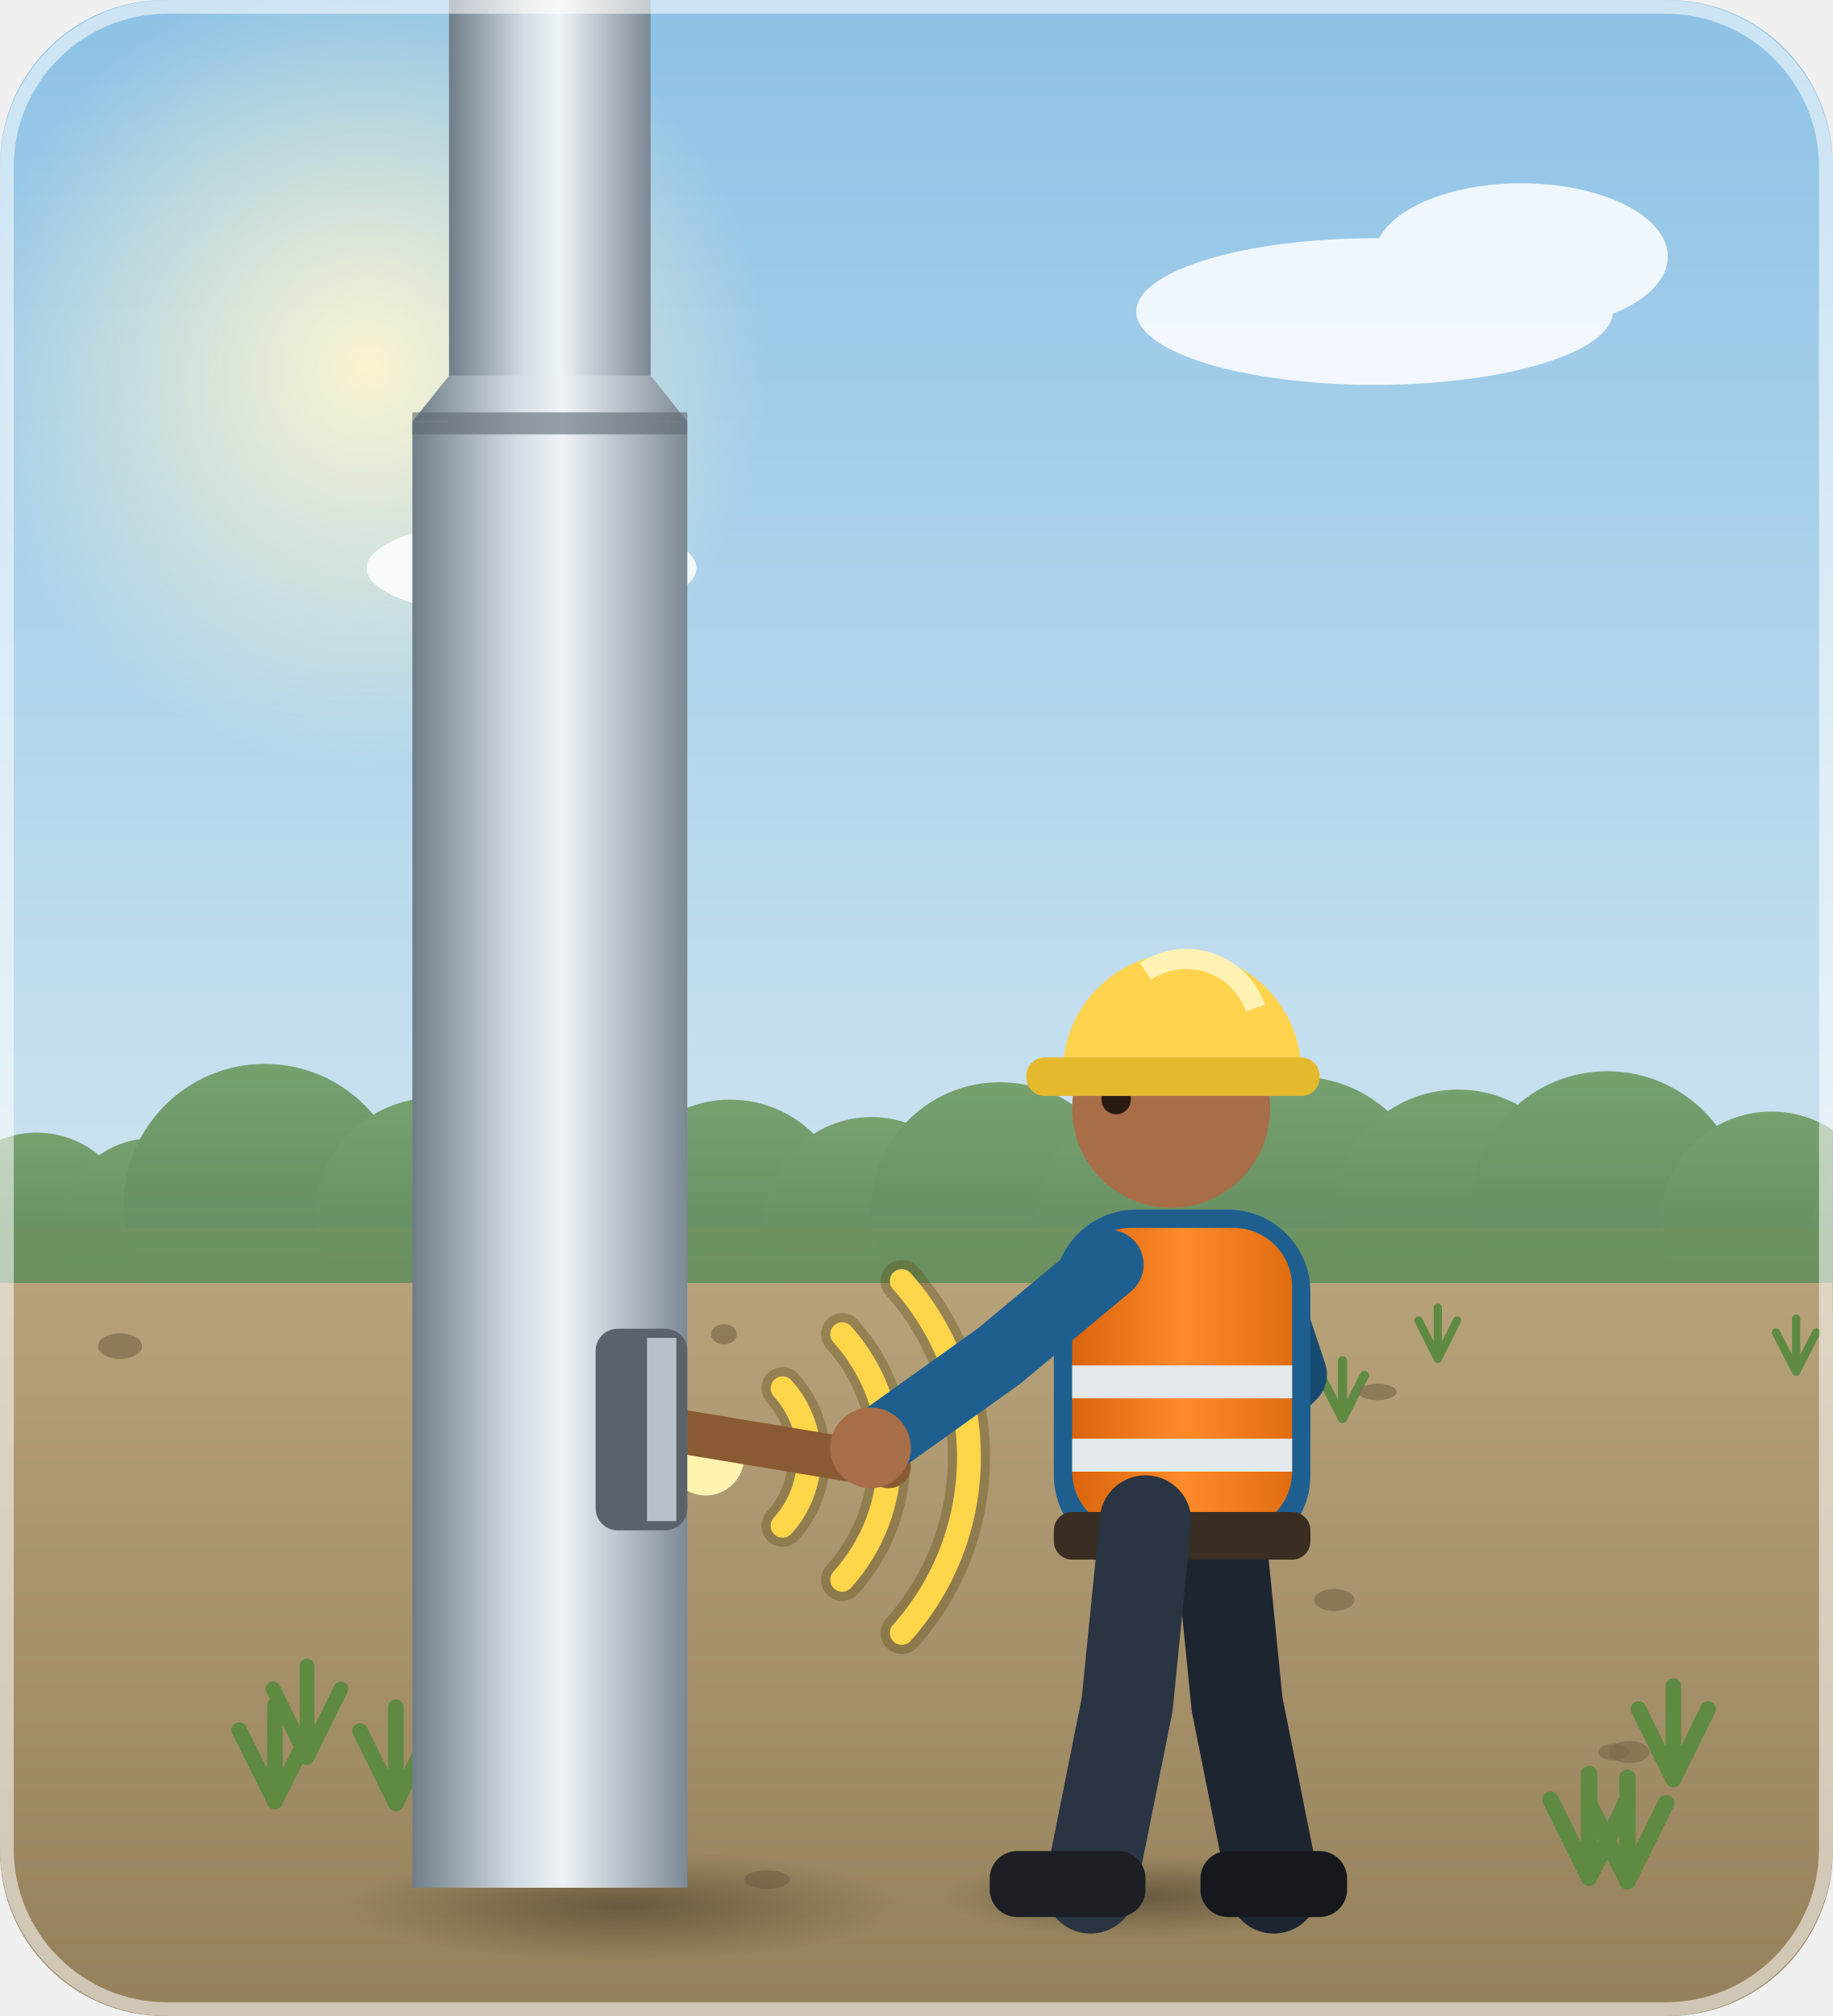
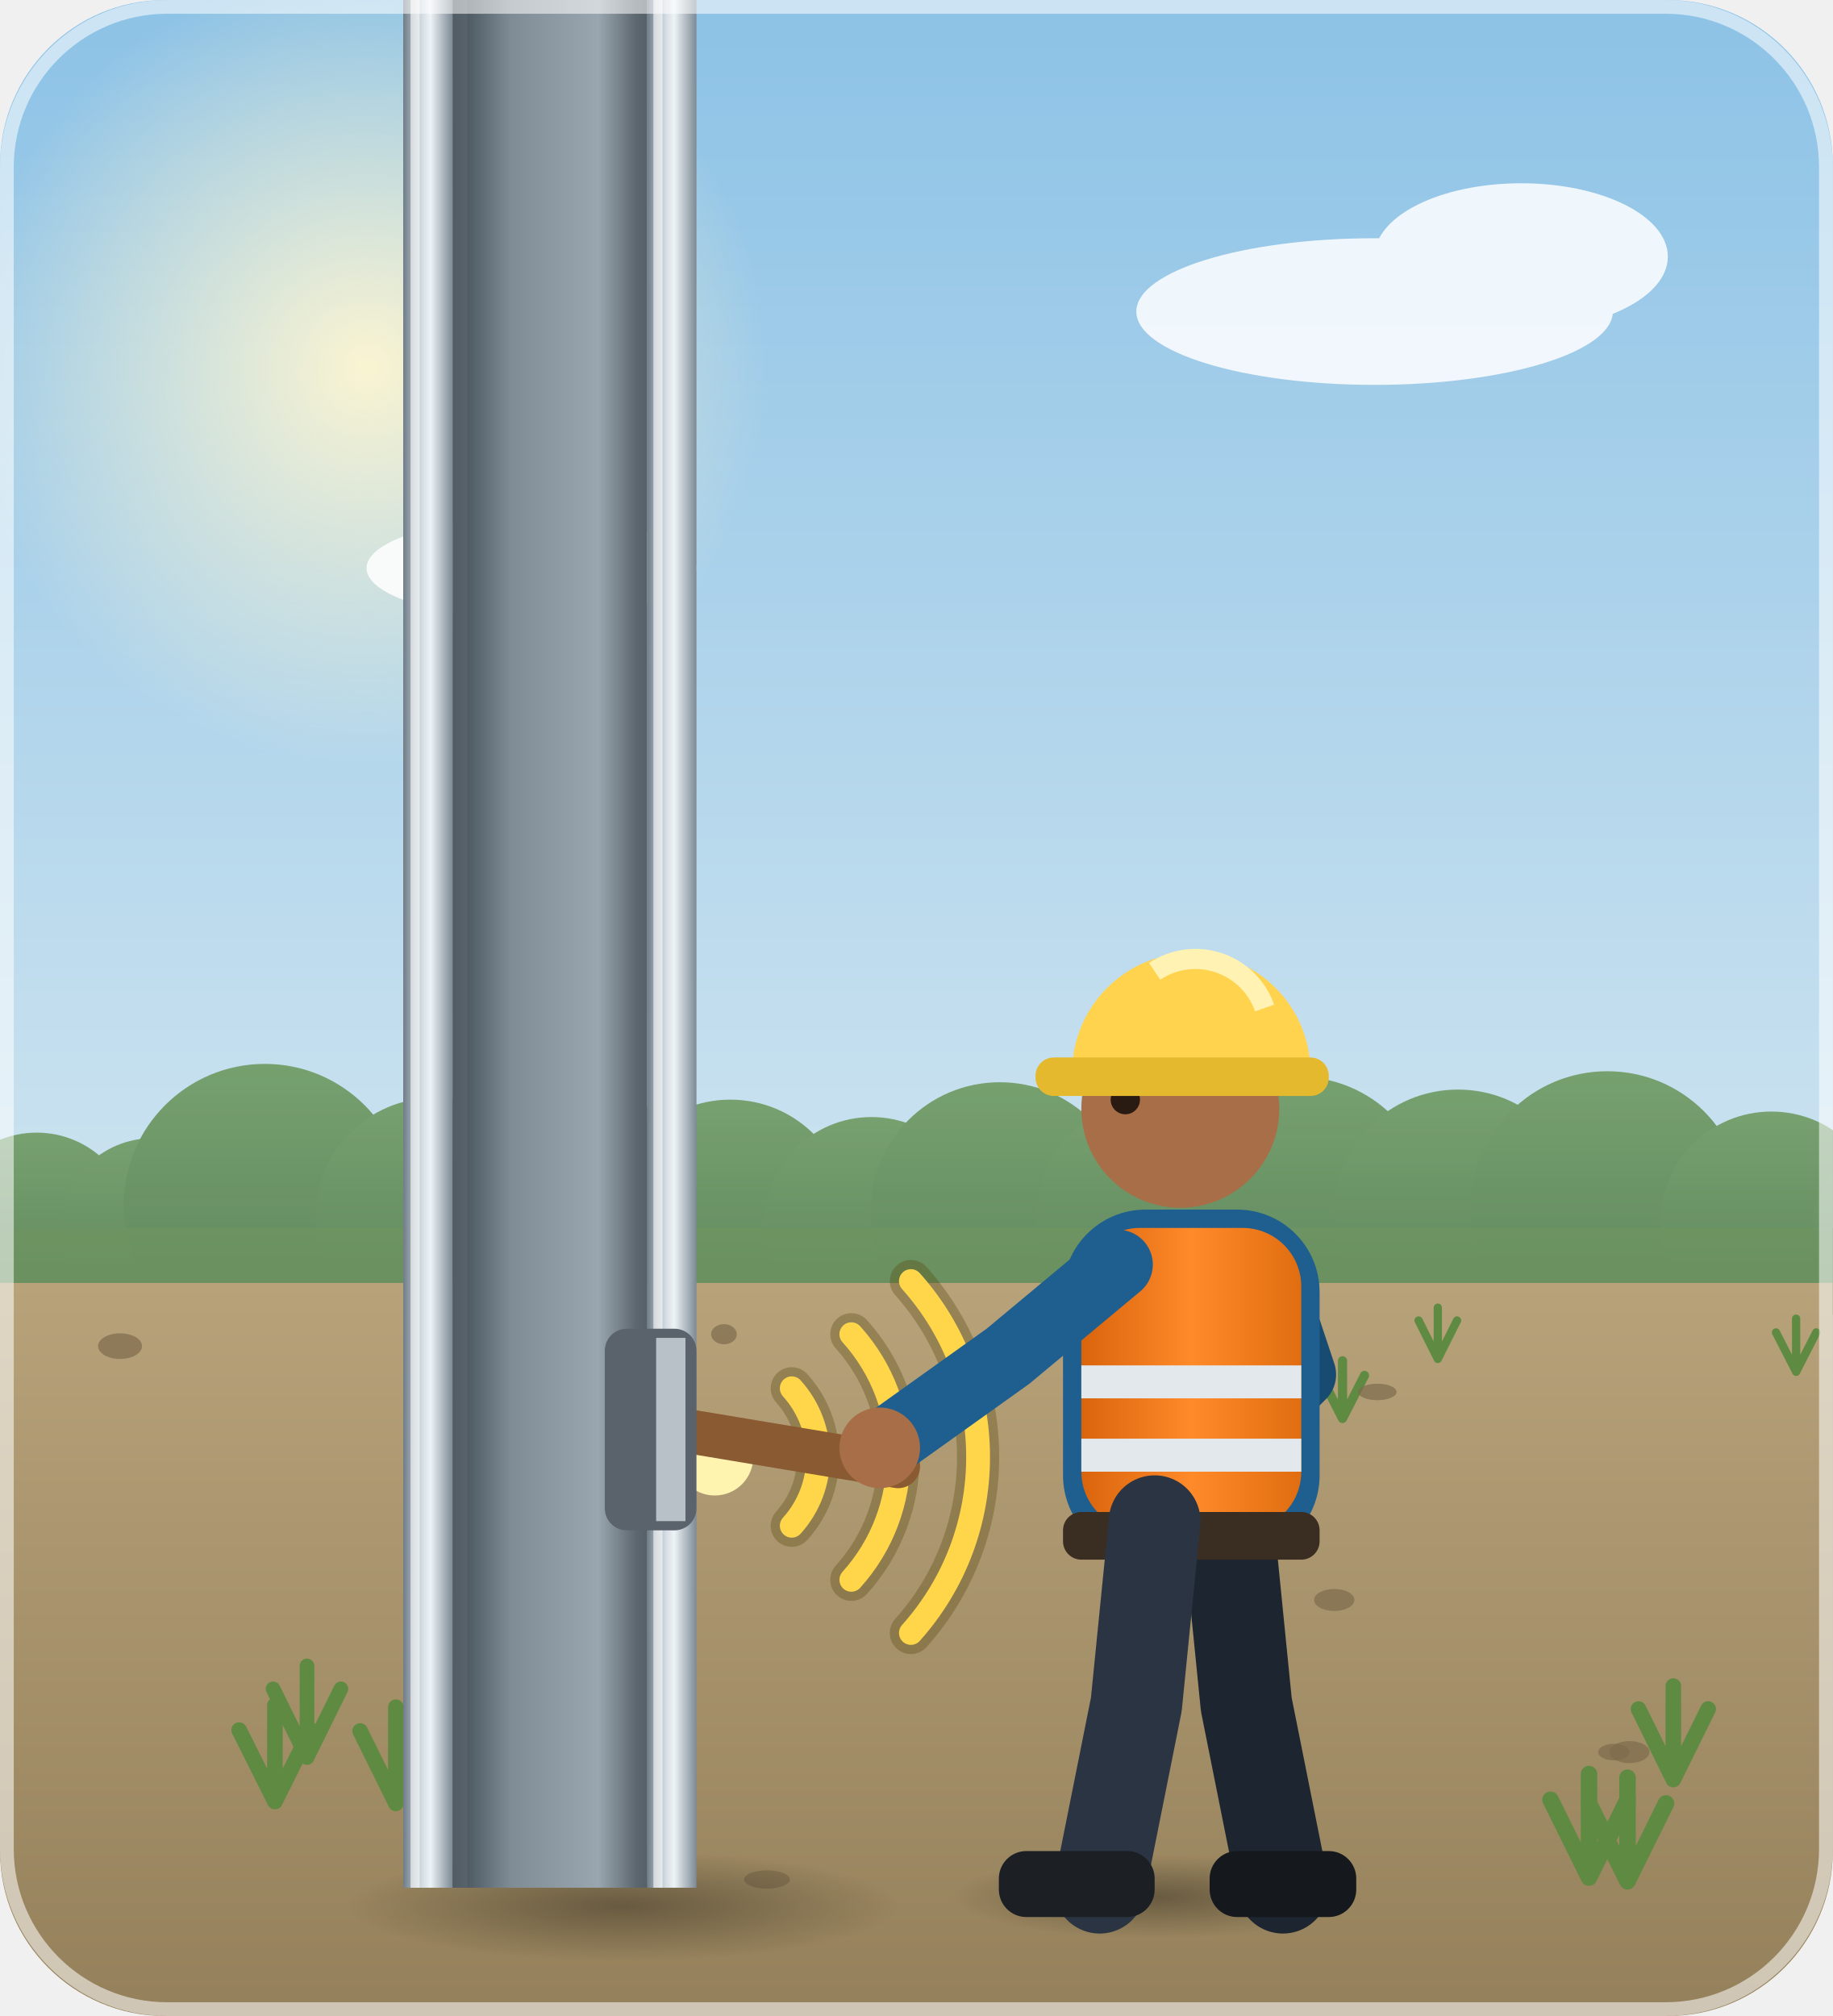
<svg xmlns="http://www.w3.org/2000/svg" viewBox="0 0 200 220" width="200" height="220">
  <defs>
    <linearGradient id="sky" x1="0" y1="0" x2="0" y2="1">
      <stop offset="0" stop-color="#8CC2E6" />
      <stop offset="0.75" stop-color="#DCEBF2" />
      <stop offset="1" stop-color="#F1F1E6" />
    </linearGradient>
    <linearGradient id="skyUp" x1="0" y1="0" x2="0" y2="1">
      <stop offset="0" stop-color="#4E95CF" />
      <stop offset="1" stop-color="#B9DCF0" />
    </linearGradient>
    <linearGradient id="skyGrey" x1="0" y1="0" x2="0" y2="1">
      <stop offset="0" stop-color="#8697A6" />
      <stop offset="1" stop-color="#D3DBE0" />
    </linearGradient>
    <linearGradient id="ground" x1="0" y1="0" x2="0" y2="1">
      <stop offset="0" stop-color="#B7A27A" />
      <stop offset="1" stop-color="#94805A" />
    </linearGradient>
    <linearGradient id="groundWet" x1="0" y1="0" x2="0" y2="1">
      <stop offset="0" stop-color="#8E7C5C" />
      <stop offset="1" stop-color="#6E5E43" />
    </linearGradient>
    <linearGradient id="grass" x1="0" y1="0" x2="0" y2="1">
      <stop offset="0" stop-color="#86AE5E" />
      <stop offset="1" stop-color="#5F8A42" />
    </linearGradient>
    <linearGradient id="trees" x1="0" y1="0" x2="0" y2="1">
      <stop offset="0" stop-color="#6E9A62" />
      <stop offset="1" stop-color="#4F7A4A" />
    </linearGradient>
    <linearGradient id="pcc" x1="0" y1="0" x2="1" y2="0">
      <stop offset="0" stop-color="#A29F96" />
      <stop offset="0.45" stop-color="#DAD7CF" />
      <stop offset="1" stop-color="#B3B0A7" />
    </linearGradient>
    <linearGradient id="pccSide" x1="0" y1="0" x2="1" y2="0">
      <stop offset="0" stop-color="#8E8B83" />
      <stop offset="1" stop-color="#77746D" />
    </linearGradient>
    <linearGradient id="steel" x1="0" y1="0" x2="1" y2="0">
      <stop offset="0" stop-color="#6F7D88" />
      <stop offset="0.38" stop-color="#D4DDE3" />
      <stop offset="0.55" stop-color="#EEF3F6" />
      <stop offset="1" stop-color="#7C8994" />
    </linearGradient>
-     <linearGradient id="steelDull" x1="0" y1="0" x2="1" y2="0">
-       <stop offset="0" stop-color="#6B6E70" />
-       <stop offset="0.45" stop-color="#A9ABA8" />
-       <stop offset="1" stop-color="#6E706F" />
+     <linearGradient id="steelWeb" x1="0" y1="0" x2="1" y2="0">
+       <stop offset="0" stop-color="#3F4A52" />
+       <stop offset="0.3" stop-color="#7F8C96" />
+       <stop offset="0.75" stop-color="#9AA6AF" />
+       <stop offset="1" stop-color="#4A555D" />
    </linearGradient>
    <linearGradient id="rust" x1="0" y1="0" x2="1" y2="1">
      <stop offset="0" stop-color="#C46A2B" />
      <stop offset="0.5" stop-color="#9A4517" />
      <stop offset="1" stop-color="#6E2E0E" />
    </linearGradient>
    <linearGradient id="rustLight" x1="0" y1="0" x2="0" y2="1">
      <stop offset="0" stop-color="#D98A45" stop-opacity="0.9" />
      <stop offset="1" stop-color="#A9541F" stop-opacity="0.2" />
    </linearGradient>
    <linearGradient id="core" x1="0" y1="0" x2="1" y2="0">
      <stop offset="0" stop-color="#8C887E" />
      <stop offset="0.5" stop-color="#ABA79C" />
      <stop offset="1" stop-color="#8C887E" />
    </linearGradient>
    <linearGradient id="void" x1="0" y1="0" x2="0" y2="1">
      <stop offset="0" stop-color="#2A241D" />
      <stop offset="1" stop-color="#4A3E31" />
    </linearGradient>
    <linearGradient id="muff" x1="0" y1="0" x2="1" y2="0">
      <stop offset="0" stop-color="#9F9A8E" />
      <stop offset="0.5" stop-color="#CFCABE" />
      <stop offset="1" stop-color="#A39E92" />
    </linearGradient>
    <linearGradient id="water" x1="0" y1="0" x2="0" y2="1">
      <stop offset="0" stop-color="#9DB8C6" />
      <stop offset="1" stop-color="#64849A" />
    </linearGradient>
    <linearGradient id="arm" x1="0" y1="0" x2="0" y2="1">
      <stop offset="0" stop-color="#9AA5AD" />
      <stop offset="0.5" stop-color="#6D7880" />
      <stop offset="1" stop-color="#4C555C" />
    </linearGradient>
    <linearGradient id="porc" x1="0" y1="0" x2="1" y2="0">
      <stop offset="0" stop-color="#8A4F2A" />
      <stop offset="0.45" stop-color="#D08A55" />
      <stop offset="1" stop-color="#7A4322" />
    </linearGradient>
    <linearGradient id="vest" x1="0" y1="0" x2="1" y2="0">
      <stop offset="0" stop-color="#E06D10" />
      <stop offset="0.5" stop-color="#FF8A2A" />
      <stop offset="1" stop-color="#D9640C" />
    </linearGradient>
    <linearGradient id="hive" x1="0" y1="0" x2="1" y2="0">
      <stop offset="0" stop-color="#6F6250" />
      <stop offset="0.5" stop-color="#B6A68A" />
      <stop offset="1" stop-color="#6F6250" />
    </linearGradient>
-     <linearGradient id="ladder" x1="0" y1="0" x2="1" y2="0">
-       <stop offset="0" stop-color="#D8DEE2" />
-       <stop offset="1" stop-color="#9CA6AD" />
+     <linearGradient id="poly" x1="0" y1="0" x2="1" y2="0">
+       <stop offset="0" stop-color="#6F777D" />
+       <stop offset="0.45" stop-color="#BCC3C8" />
+       <stop offset="1" stop-color="#737B81" />
    </linearGradient>
    <radialGradient id="sun" cx="0.5" cy="0.5" r="0.5">
      <stop offset="0" stop-color="#FFF6D0" stop-opacity="0.95" />
      <stop offset="1" stop-color="#FFF6D0" stop-opacity="0" />
    </radialGradient>
    <radialGradient id="shade" cx="0.5" cy="0.5" r="0.5">
      <stop offset="0" stop-color="#000000" stop-opacity="0.32" />
      <stop offset="1" stop-color="#000000" stop-opacity="0" />
    </radialGradient>
    <radialGradient id="soot" cx="0.5" cy="0.5" r="0.5">
      <stop offset="0" stop-color="#1E1A16" stop-opacity="0.75" />
      <stop offset="1" stop-color="#1E1A16" stop-opacity="0" />
    </radialGradient>
    <clipPath id="card">
      <rect x="0" y="0" width="200" height="220" rx="18" />
    </clipPath>
  </defs>
  <g clip-path="url(#card)">
    <rect width="200" height="220" fill="url(#sky)" />
    <circle cx="40" cy="40" r="44" fill="url(#sun)" />
    <g fill="#FFFFFF" opacity="0.85">
      <ellipse cx="150" cy="34" rx="26" ry="8" />
      <ellipse cx="166" cy="28" rx="16" ry="8" />
      <ellipse cx="58" cy="62" rx="18" ry="5.5" />
    </g>
    <g fill="url(#trees)" opacity="0.9">
      <circle cx="-10" cy="133.6" r="11.7" />
      <circle cx="4" cy="134.2" r="10.6" />
      <circle cx="16.7" cy="134.4" r="10.2" />
      <circle cx="28.9" cy="131.5" r="15.4" />
      <circle cx="47.4" cy="132.8" r="13" />
      <circle cx="63.1" cy="132.4" r="13.8" />
      <circle cx="79.7" cy="132.9" r="12.9" />
      <circle cx="95.1" cy="133.6" r="11.7" />
      <circle cx="109.1" cy="132.2" r="14.1" />
      <circle cx="126.1" cy="132.8" r="13" />
      <circle cx="141.7" cy="132" r="14.5" />
      <circle cx="159.1" cy="132.5" r="13.6" />
      <circle cx="175.4" cy="131.8" r="14.9" />
      <circle cx="193.3" cy="133.4" r="12.1" />
      <circle cx="207.8" cy="134.5" r="10.1" />
    </g>
    <rect x="0" y="134" width="200" height="8" fill="#6F955F" opacity="0.6" />
    <rect x="0" y="140" width="200" height="80" fill="url(#ground)" />
    <path d="M30 196.6 l-3.9 -7.8 M30 196.6 l0 -10.5 M30 196.6 l3.9 -7.8" stroke="#5F8A42" stroke-width="1.7" stroke-linecap="round" />
    <path d="M33.5 191.8 l-3.7 -7.5 M33.5 191.8 l0 -10 M33.5 191.8 l3.7 -7.5" stroke="#5F8A42" stroke-width="1.6" stroke-linecap="round" />
    <path d="M124.2 150.2 l-2.2 -4.4 M124.2 150.2 l0 -5.8 M124.2 150.2 l2.2 -4.4" stroke="#5F8A42" stroke-width="0.9" stroke-linecap="round" />
    <path d="M156.9 148.3 l-2.1 -4.2 M156.9 148.3 l0 -5.6 M156.9 148.3 l2.1 -4.2" stroke="#5F8A42" stroke-width="0.9" stroke-linecap="round" />
    <path d="M173.4 204.9 l-4.2 -8.5 M173.4 204.9 l0 -11.3 M173.4 204.9 l4.2 -8.5" stroke="#5F8A42" stroke-width="1.8" stroke-linecap="round" />
    <path d="M43.2 196.8 l-3.9 -7.9 M43.2 196.8 l0 -10.5 M43.2 196.8 l3.9 -7.9" stroke="#5F8A42" stroke-width="1.7" stroke-linecap="round" />
    <path d="M146.5 154.8 l-2.4 -4.7 M146.5 154.8 l0 -6.3 M146.5 154.8 l2.4 -4.7" stroke="#5F8A42" stroke-width="1" stroke-linecap="round" />
    <path d="M134 154.7 l-2.3 -4.7 M134 154.7 l0 -6.3 M134 154.7 l2.3 -4.7" stroke="#5F8A42" stroke-width="1" stroke-linecap="round" />
    <path d="M182.6 194.2 l-3.8 -7.7 M182.6 194.2 l0 -10.2 M182.6 194.2 l3.8 -7.7" stroke="#5F8A42" stroke-width="1.7" stroke-linecap="round" />
    <path d="M196 149.7 l-2.2 -4.3 M196 149.7 l0 -5.8 M196 149.7 l2.2 -4.3" stroke="#5F8A42" stroke-width="0.9" stroke-linecap="round" />
    <path d="M63.6 189.4 l-3.7 -7.3 M63.6 189.4 l0 -9.7 M63.6 189.4 l3.7 -7.3" stroke="#5F8A42" stroke-width="1.6" stroke-linecap="round" />
    <path d="M121.6 158.7 l-2.5 -5 M121.6 158.7 l0 -6.7 M121.6 158.7 l2.5 -5" stroke="#5F8A42" stroke-width="1.1" stroke-linecap="round" />
    <path d="M177.6 205.3 l-4.2 -8.5 M177.6 205.3 l0 -11.3 M177.6 205.3 l4.2 -8.5" stroke="#5F8A42" stroke-width="1.8" stroke-linecap="round" />
    <path d="M60.3 156.2 l-2.4 -4.8 M60.3 156.2 l0 -6.4 M60.3 156.2 l2.4 -4.8" stroke="#5F8A42" stroke-width="1" stroke-linecap="round" />
    <ellipse cx="133.5" cy="173.3" rx="2.1" ry="1.1" fill="#7D6B4C" opacity="0.7" />
    <ellipse cx="79" cy="145.6" rx="1.4" ry="1.1" fill="#7D6B4C" opacity="0.7" />
    <ellipse cx="145.6" cy="174.6" rx="2.2" ry="1.2" fill="#7D6B4C" opacity="0.7" />
    <ellipse cx="176.1" cy="191.2" rx="1.7" ry="0.9" fill="#7D6B4C" opacity="0.7" />
    <ellipse cx="13.1" cy="146.9" rx="2.4" ry="1.4" fill="#7D6B4C" opacity="0.7" />
    <ellipse cx="150.3" cy="151.9" rx="2.1" ry="0.9" fill="#7D6B4C" opacity="0.7" />
    <ellipse cx="177.8" cy="191.2" rx="2.2" ry="1.2" fill="#7D6B4C" opacity="0.7" />
    <ellipse cx="83.7" cy="205.1" rx="2.5" ry="1" fill="#7D6B4C" opacity="0.7" />
    <ellipse cx="68" cy="208" rx="30" ry="6" fill="url(#shade)" />
-     <g>
-       <rect x="45" y="46" width="30" height="160" fill="url(#steel)" />
-       <rect x="49" y="-10" width="22" height="56" fill="url(#steel)" />
-       <path d="M45 46 L49 41 L71 41 L75 46 Z" fill="url(#steel)" />
-       <rect x="45" y="45" width="30" height="2.4" fill="#5E6870" opacity="0.6" />
-     </g>
-     <path d="M85.4 151.5 A11.2 11.2 0 0 1 85.4 166.5" stroke="#5B4A12" stroke-opacity="0.35" stroke-width="4.6" fill="none" stroke-linecap="round" />
-     <path d="M85.4 151.5 A11.2 11.2 0 0 1 85.4 166.5" stroke="#FFD54A" stroke-width="2.6" fill="none" stroke-linecap="round" />
-     <path d="M91.9 145.6 A20 20 0 0 1 91.9 172.4" stroke="#5B4A12" stroke-opacity="0.35" stroke-width="4.6" fill="none" stroke-linecap="round" />
-     <path d="M91.9 145.6 A20 20 0 0 1 91.9 172.4" stroke="#FFD54A" stroke-width="2.6" fill="none" stroke-linecap="round" />
-     <path d="M98.4 139.8 A28.8 28.8 0 0 1 98.4 178.2" stroke="#5B4A12" stroke-opacity="0.35" stroke-width="4.6" fill="none" stroke-linecap="round" />
-     <path d="M98.4 139.8 A28.8 28.8 0 0 1 98.4 178.2" stroke="#FFD54A" stroke-width="2.6" fill="none" stroke-linecap="round" />
-     <circle cx="77" cy="159" r="4.2" fill="#FFF3B0" />
-     <ellipse cx="125" cy="207" rx="22" ry="4.5" fill="url(#shade)" />
-     <g transform="translate(129 206) scale(-2 2)">
+     <g class="pole-hbeam">
+       <polygon points="44,206 49.4,206 49.4,-10 44,-10" fill="url(#steel)" />
+       <polygon points="49.4,206 70.6,206 70.6,-10 49.4,-10" fill="url(#steelWeb)" />
+       <polygon points="70.6,206 76,206 76,-10 70.6,-10" fill="url(#steel)" />
+       <polygon points="49.4,206 51,206 51,-10 49.4,-10" fill="#5E6870" opacity="0.6" />
+       <polygon points="70.6,206 69.4,206 69.4,-10 70.6,-10" fill="#5E6870" opacity="0.6" />
+       <path d="M45.3 206 L45.3 -10" stroke="#FFFFFF" stroke-width="1" opacity="0.6" />
+       <path d="M71.8 206 L71.8 -10" stroke="#FFFFFF" stroke-width="1" opacity="0.6" />
+     </g>
+     <path d="M86.4 151.5 A11.2 11.2 0 0 1 86.4 166.5" stroke="#5B4A12" stroke-opacity="0.35" stroke-width="4.6" fill="none" stroke-linecap="round" />
+     <path d="M86.4 151.5 A11.2 11.2 0 0 1 86.4 166.5" stroke="#FFD54A" stroke-width="2.6" fill="none" stroke-linecap="round" />
+     <path d="M92.9 145.6 A20 20 0 0 1 92.9 172.4" stroke="#5B4A12" stroke-opacity="0.35" stroke-width="4.6" fill="none" stroke-linecap="round" />
+     <path d="M92.9 145.6 A20 20 0 0 1 92.9 172.4" stroke="#FFD54A" stroke-width="2.6" fill="none" stroke-linecap="round" />
+     <path d="M99.4 139.8 A28.8 28.8 0 0 1 99.4 178.2" stroke="#5B4A12" stroke-opacity="0.35" stroke-width="4.6" fill="none" stroke-linecap="round" />
+     <path d="M99.4 139.8 A28.8 28.8 0 0 1 99.4 178.2" stroke="#FFD54A" stroke-width="2.6" fill="none" stroke-linecap="round" />
+     <circle cx="78" cy="159" r="4.2" fill="#FFF3B0" />
+     <ellipse cx="126" cy="207" rx="22" ry="4.5" fill="url(#shade)" />
+     <g transform="translate(130 206) scale(-2 2)">
      <path d="M-2 -20 L-3 -10 L-5 0" stroke="#1D2530" stroke-width="5" fill="none" stroke-linecap="round" stroke-linejoin="round" />
      <rect x="-9" y="-2" width="8" height="3.6" rx="1.5" fill="#15181C" />
      <path d="M-4 -34 L-6 -28 L-2 -24" stroke="#184B72" stroke-width="3.8" fill="none" stroke-linecap="round" stroke-linejoin="round" />
      <circle cx="-2" cy="-24" r="2.1" fill="#A86E48" />
      <rect x="-7" y="-37" width="14" height="19" rx="4.5" fill="#1F5F8F" />
      <rect x="-6" y="-36" width="12" height="16.5" rx="3.2" fill="url(#vest)" />
      <rect x="-6" y="-28.5" width="12" height="1.8" fill="#E3E8EC" />
      <rect x="-6" y="-24.5" width="12" height="1.8" fill="#E3E8EC" />
      <rect x="-7" y="-20.5" width="14" height="2.6" rx="1" fill="#3A2E22" />
      <path d="M2 -20 L3 -10 L5 0" stroke="#2A3442" stroke-width="5" fill="none" stroke-linecap="round" stroke-linejoin="round" />
      <rect x="2" y="-2" width="8.5" height="3.6" rx="1.5" fill="#1C1F24" />
      <line x1="16" y1="-23" x2="28" y2="-25" stroke="#8A5A32" stroke-width="2.4" stroke-linecap="round" />
      <rect x="27" y="-30.5" width="5" height="11" rx="1.2" fill="#5A636B" />
      <rect x="27.6" y="-30" width="1.6" height="10" fill="#B8C1C7" />
      <path d="M4 -34 L10 -29 L17 -24" stroke="#1F5F8F" stroke-width="3.8" fill="none" stroke-linecap="round" stroke-linejoin="round" />
      <circle cx="17" cy="-24" r="2.2" fill="#A86E48" />
      <g transform="rotate(0 0 -38)">
        <circle cx="0.6" cy="-42.5" r="5.4" fill="#A86E48" />
        <circle cx="3.6" cy="-43" r="0.8" fill="#2A1B12" />
        <path d="M-6.5 -44.5 A6.5 6.5 0 0 1 6.5 -44.5 Z" fill="#FFD34E" />
        <rect x="-7.5" y="-45.3" width="16" height="2.1" rx="1" fill="#E5B92E" />
        <path d="M-4 -48 A4 4 0 0 1 2 -50" stroke="#FFF2B3" stroke-width="1.1" fill="none" />
      </g>
    </g>
  </g>
  <rect x="0.75" y="0.75" width="198.5" height="218.5" rx="17.5" fill="none" stroke="#FFFFFF" stroke-opacity="0.55" stroke-width="1.5" />
</svg>
